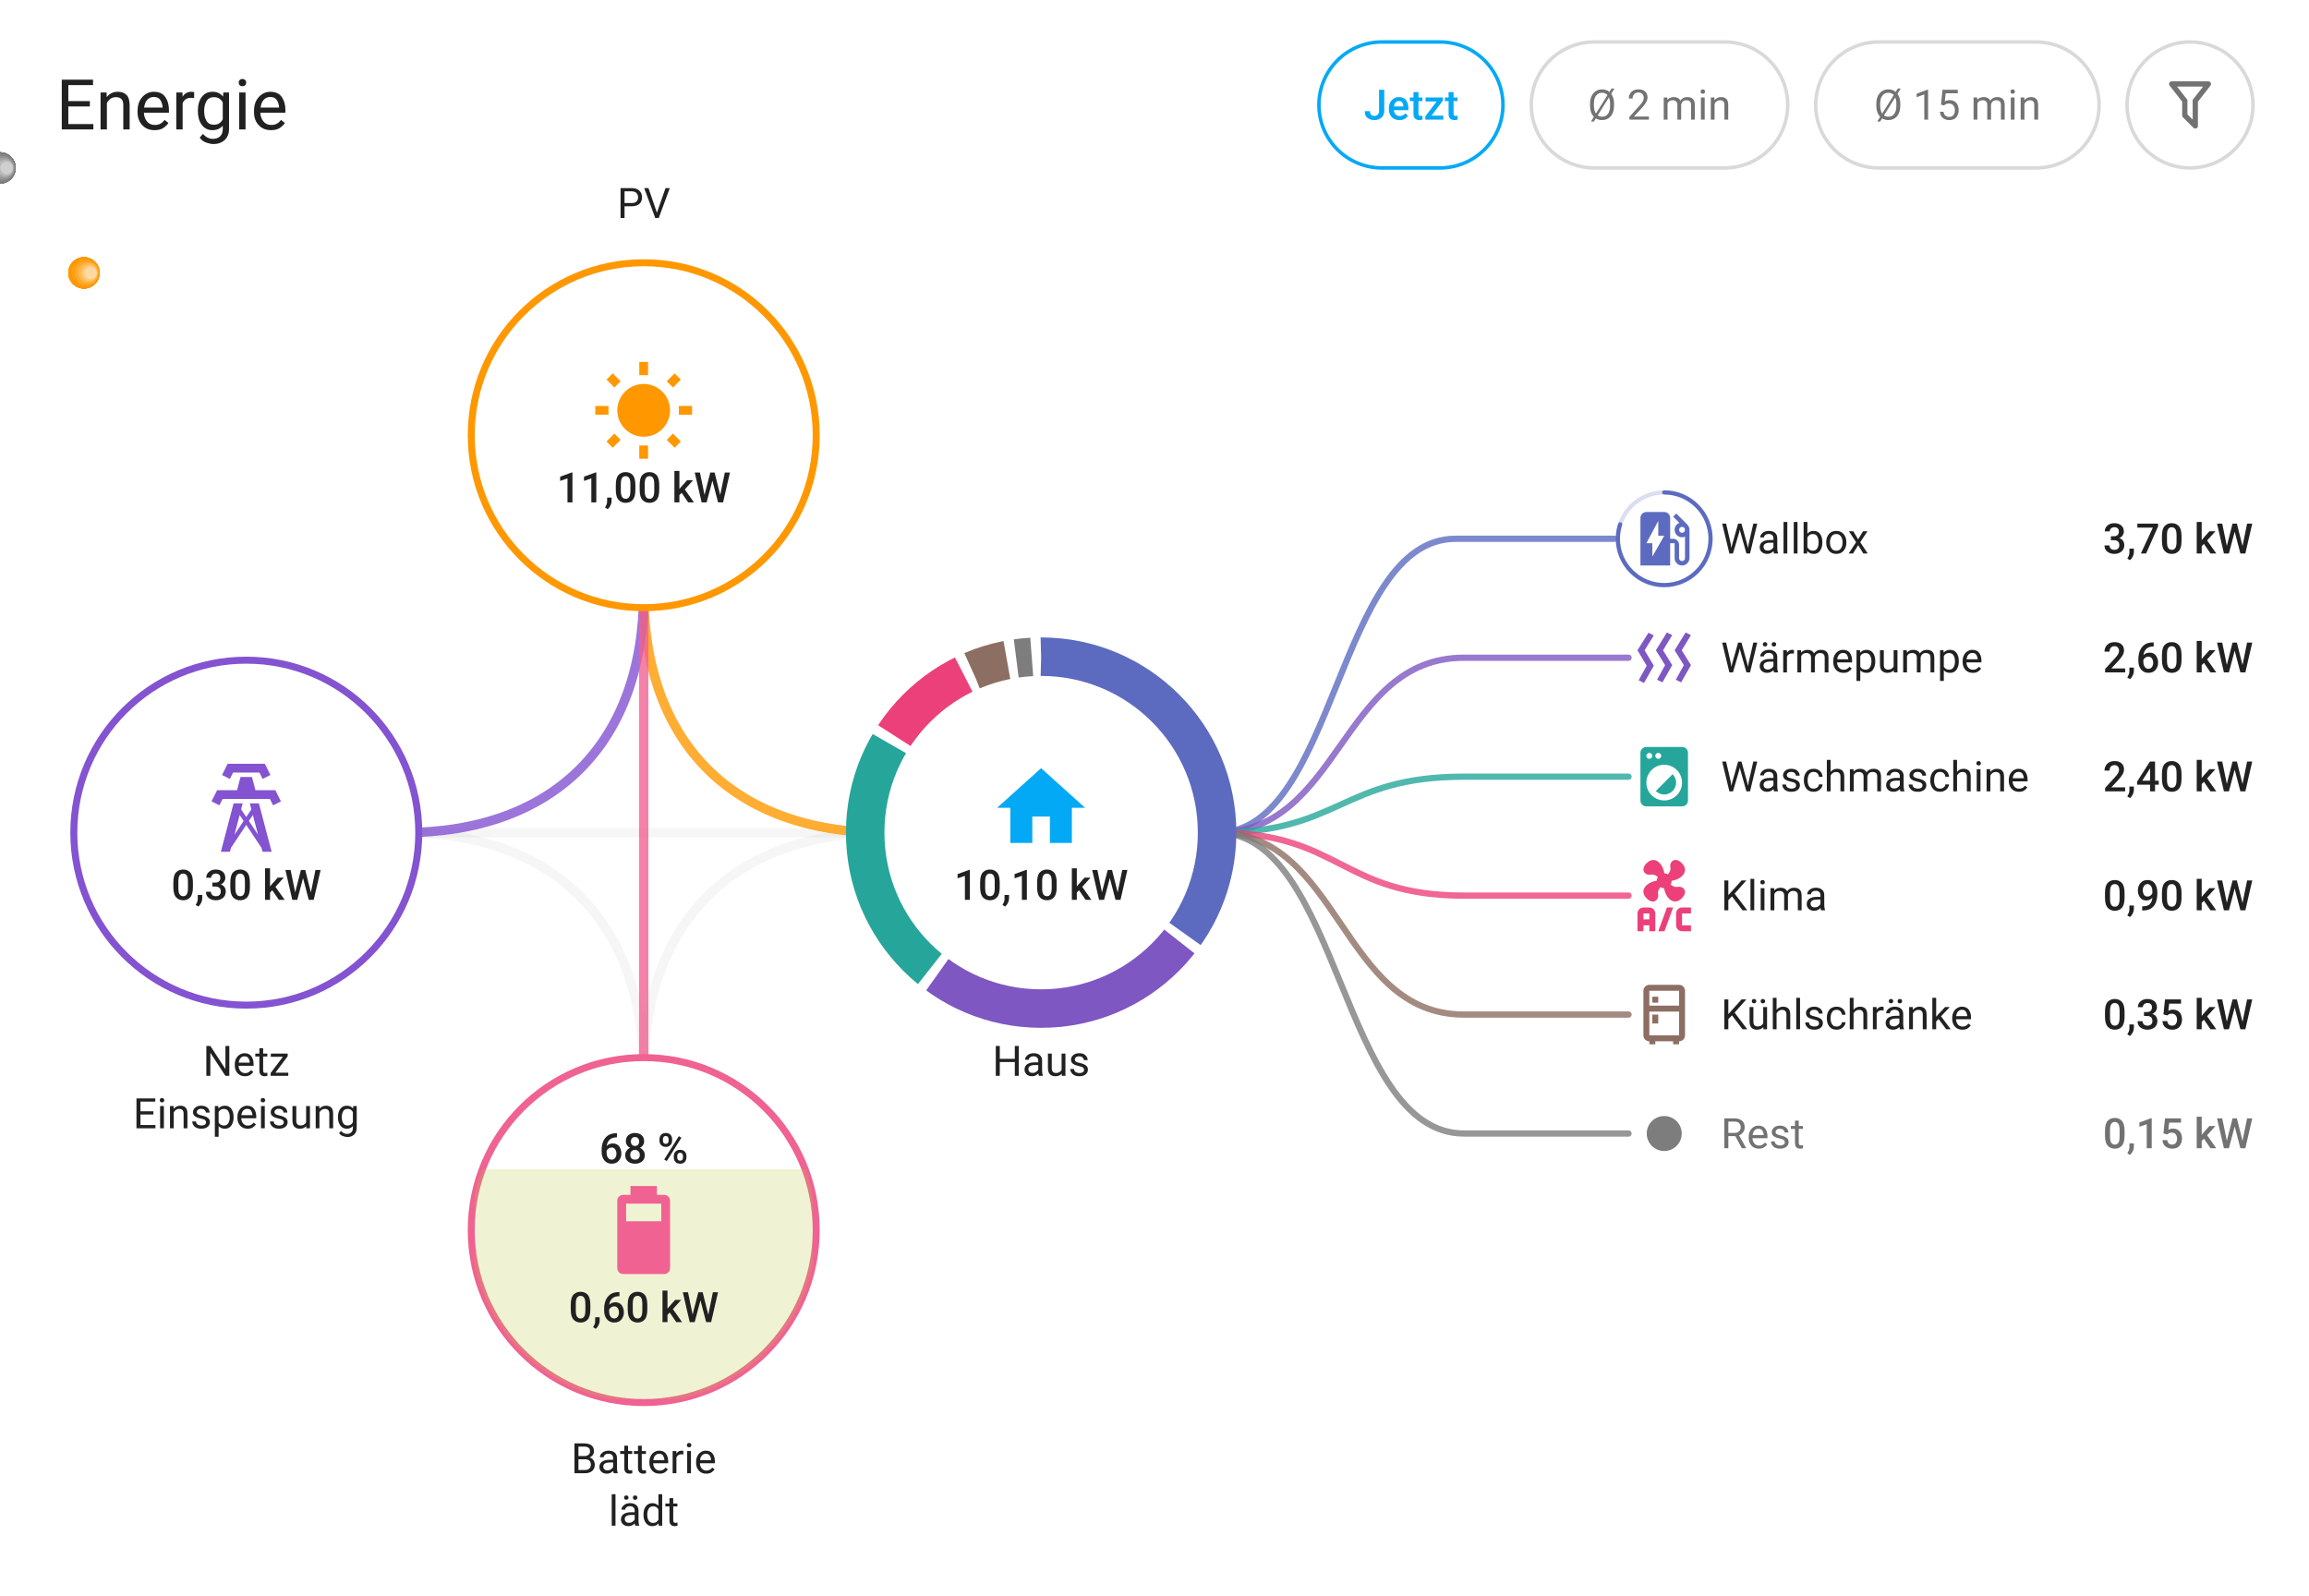
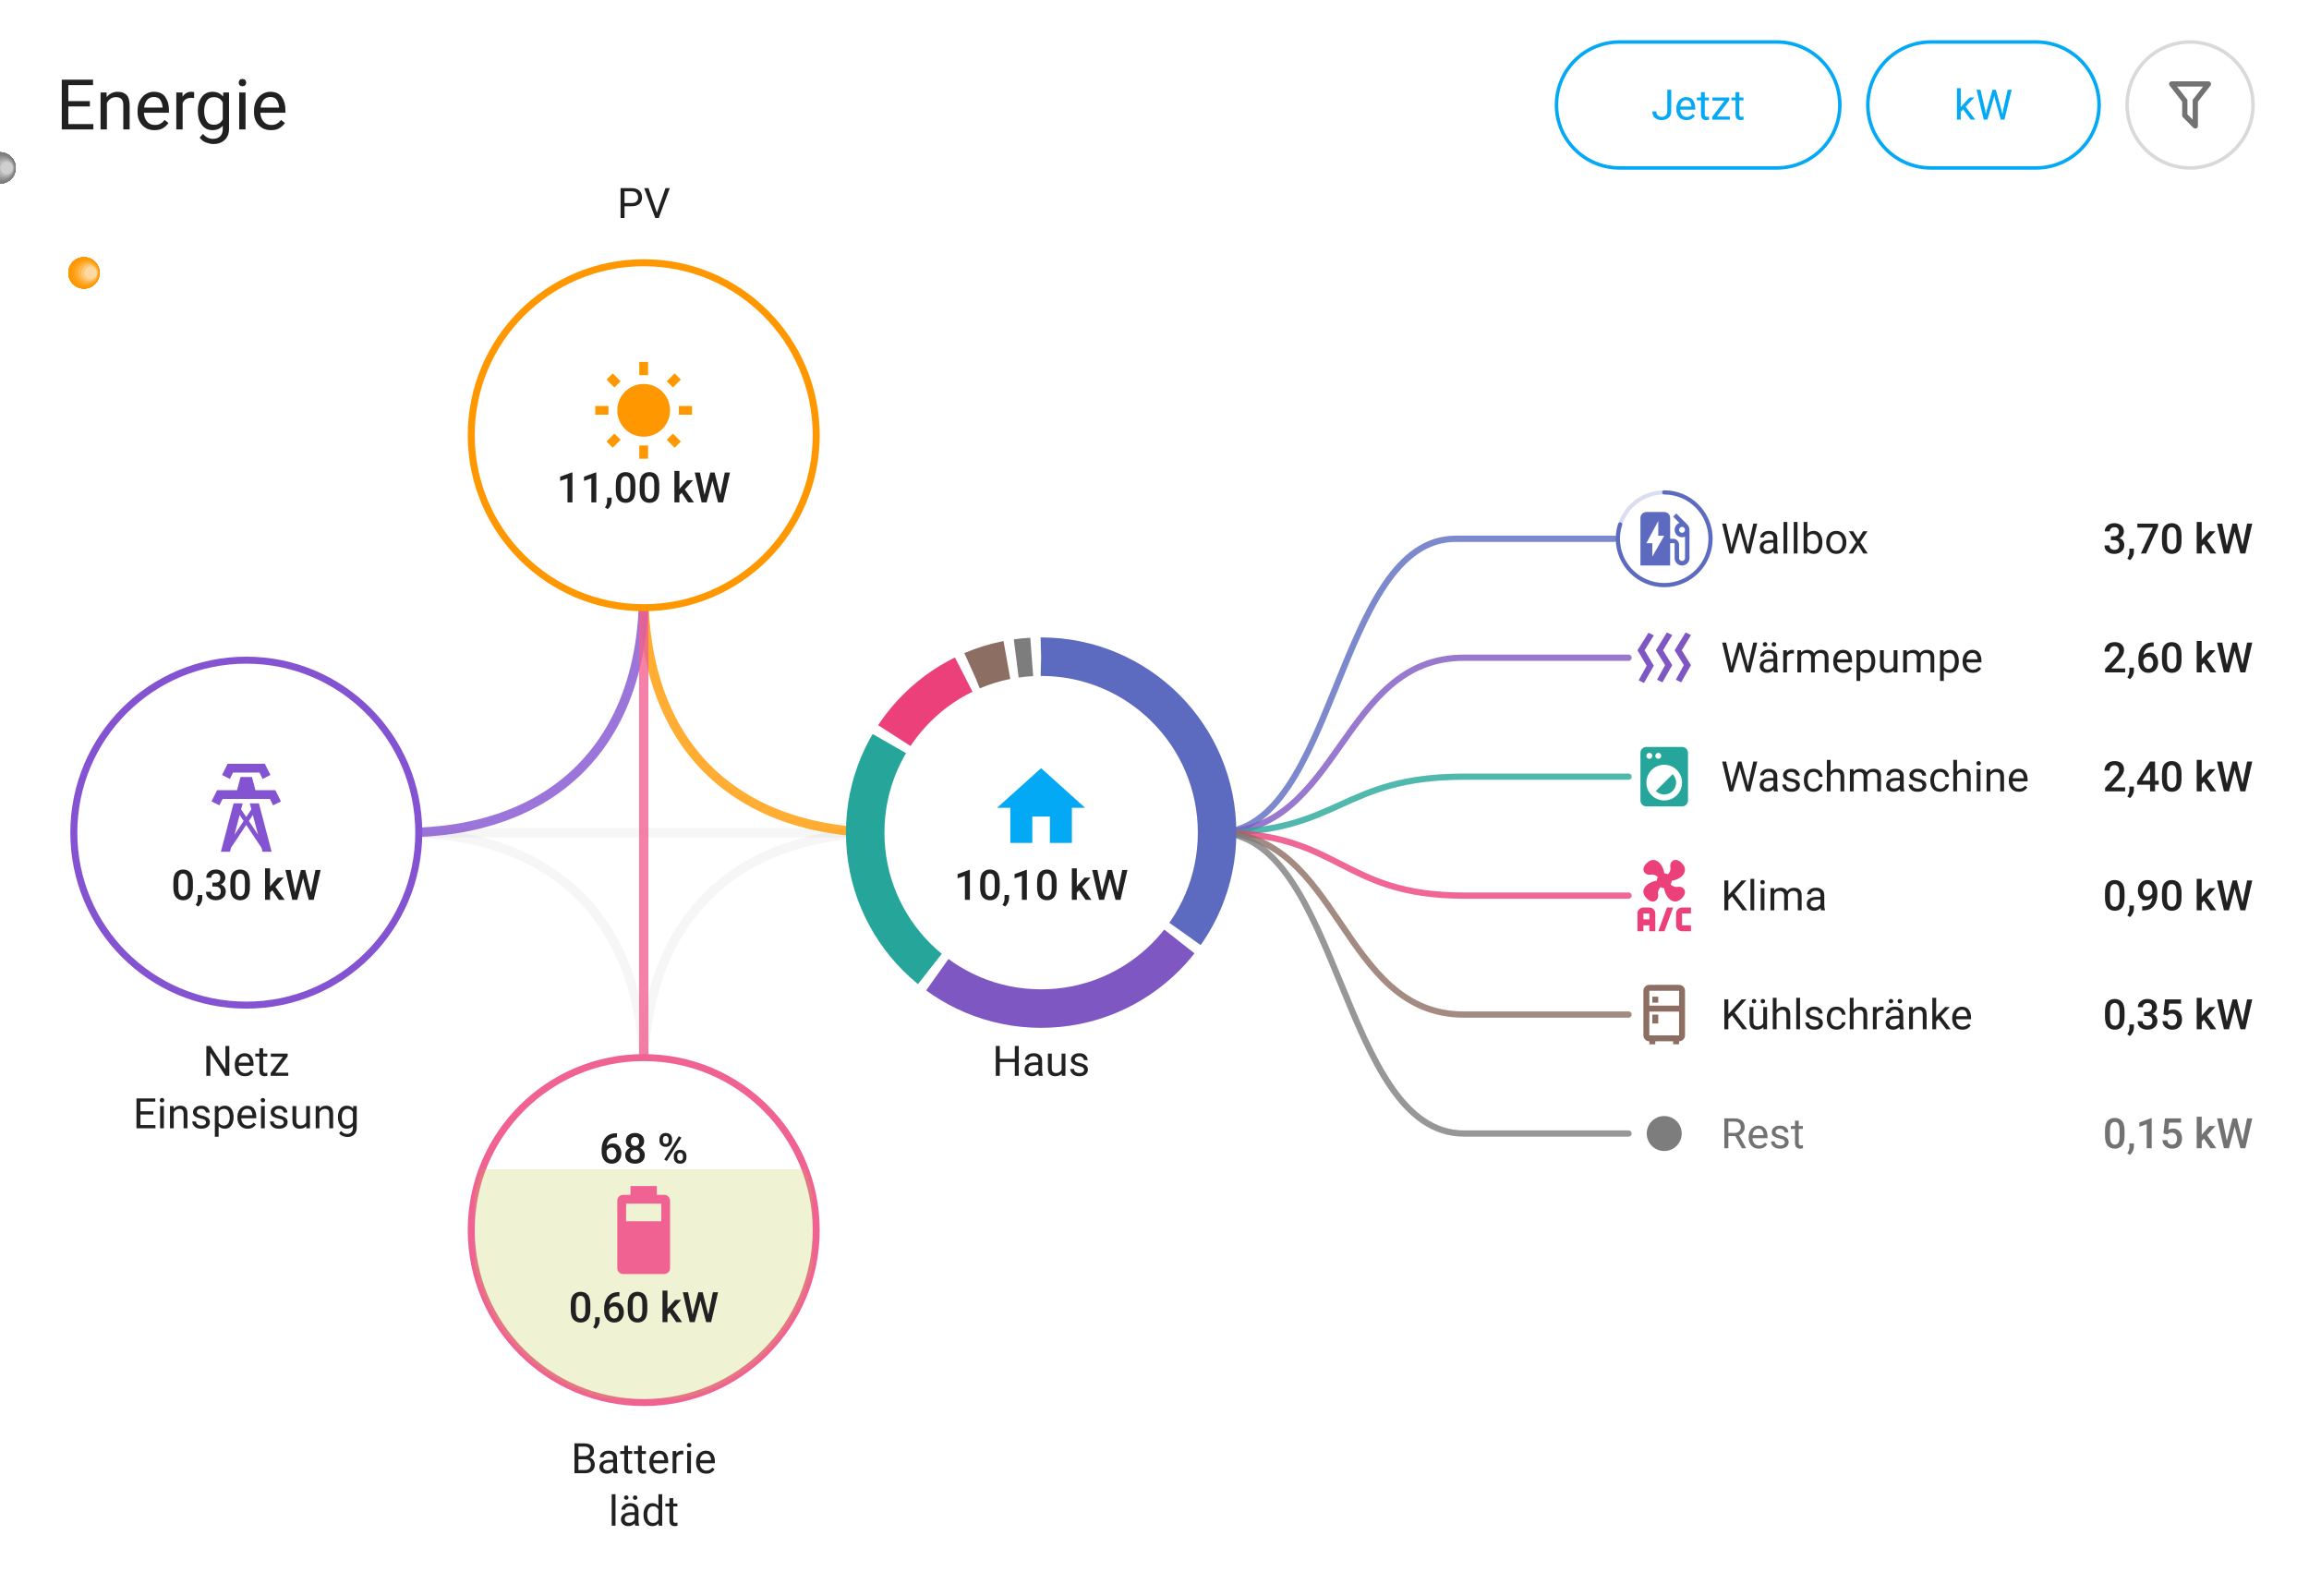
<svg xmlns="http://www.w3.org/2000/svg" xmlns:xlink="http://www.w3.org/1999/xlink" width="660" height="456" viewBox="0 0 660 456" role="img" aria-label="EnerLens Card">
  <rect x="0" y="0" width="660.0" height="456.0" rx="12" fill="rgb(255, 255, 255)" />
  <g transform="translate(24,78) scale(0.8)">
    <path d="M114,200 L286,200" fill="none" stroke="rgba(127, 127, 127, 0.3)" stroke-width="3.353px" stroke-linecap="round" opacity="0.25" />
    <path d="M114,200 C168,200 200,232 200,286" fill="none" stroke="rgba(127, 127, 127, 0.3)" stroke-width="3.353px" stroke-linecap="round" opacity="0.25" />
    <path d="M200,286 C200,232 232,200 286,200" fill="none" stroke="rgba(127, 127, 127, 0.3)" stroke-width="3.353px" stroke-linecap="round" opacity="0.25" />
    <path d="M200,114 C200,168 232,200 286,200" fill="none" stroke="rgb(255, 152, 0)" stroke-width="3.353px" stroke-linecap="round" opacity="0.8" />
    <path d="M200,114 C200,168 168,200 114,200" fill="none" stroke="rgb(131, 83, 209)" stroke-width="3.353px" stroke-linecap="round" opacity="0.8" />
    <path d="M200,114 L200,286" fill="none" stroke="rgb(240, 98, 146)" stroke-width="3.353px" stroke-linecap="round" opacity="0.8" />
    <g>
      <circle cx="0.00" r="5.59" fill="rgb(240, 98, 146)" />
      <circle cx="0.47" r="4.92" fill="rgb(243, 129, 168)" fill-opacity="0.316" />
      <circle cx="0.94" r="4.25" fill="rgb(246, 161, 190)" fill-opacity="0.316" />
      <circle cx="1.41" r="3.58" fill="rgb(249, 192, 211)" fill-opacity="0.316" />
      <circle cx="1.88" r="2.91" fill="rgb(252, 224, 233)" fill-opacity="0.316" />
      <circle cx="2.35" r="2.24" fill="rgb(255, 255, 255)" fill-opacity="0.316" />
-       <animateMotion dur="3.59s" repeatCount="indefinite" begin="-0.43s" path="M 200 114 L 200 286" rotate="auto" />
+       <animateMotion dur="3.59s" repeatCount="indefinite" begin="-0.40s" path="M 200 114 L 200 286" rotate="auto" />
    </g>
    <g>
      <circle cx="0.00" r="5.59" fill="rgb(131, 83, 209)" />
      <circle cx="0.47" r="4.92" fill="rgb(156, 117, 218)" fill-opacity="0.316" />
      <circle cx="0.94" r="4.25" fill="rgb(181, 152, 227)" fill-opacity="0.316" />
      <circle cx="1.41" r="3.58" fill="rgb(205, 186, 237)" fill-opacity="0.316" />
      <circle cx="1.88" r="2.91" fill="rgb(230, 221, 246)" fill-opacity="0.316" />
      <circle cx="2.35" r="2.24" fill="rgb(255, 255, 255)" fill-opacity="0.316" />
-       <animateMotion dur="4.50s" repeatCount="indefinite" begin="-0.43s" path="M 200 114 C 200 168 168 200 114 200" rotate="auto" />
-     </g>
-     <g>
-       <circle cx="0.00" r="5.59" fill="rgb(255, 152, 0)" />
-       <circle cx="0.47" r="4.92" fill="rgb(255, 173, 51)" fill-opacity="0.316" />
-       <circle cx="0.94" r="4.25" fill="rgb(255, 193, 102)" fill-opacity="0.316" />
-       <circle cx="1.41" r="3.58" fill="rgb(255, 214, 153)" fill-opacity="0.316" />
-       <circle cx="1.88" r="2.91" fill="rgb(255, 234, 204)" fill-opacity="0.316" />
-       <circle cx="2.35" r="2.24" fill="rgb(255, 255, 255)" fill-opacity="0.316" />
-       <animateMotion dur="1.10s" repeatCount="indefinite" begin="-0.43s" path="M 200 114 C 200 168 232 200 286 200" rotate="auto" />
-     </g>
-     <g>
-       <circle cx="0.00" r="5.59" fill="rgb(255, 152, 0)" />
-       <circle cx="0.47" r="4.92" fill="rgb(255, 173, 51)" fill-opacity="0.316" />
-       <circle cx="0.94" r="4.25" fill="rgb(255, 193, 102)" fill-opacity="0.316" />
-       <circle cx="1.41" r="3.58" fill="rgb(255, 214, 153)" fill-opacity="0.316" />
-       <circle cx="1.88" r="2.91" fill="rgb(255, 234, 204)" fill-opacity="0.316" />
-       <circle cx="2.35" r="2.24" fill="rgb(255, 255, 255)" fill-opacity="0.316" />
-       <animateMotion dur="1.10s" repeatCount="indefinite" begin="-0.65s" path="M 200 114 C 200 168 232 200 286 200" rotate="auto" />
-     </g>
-     <g>
-       <circle cx="0.00" r="5.59" fill="rgb(255, 152, 0)" />
-       <circle cx="0.47" r="4.92" fill="rgb(255, 173, 51)" fill-opacity="0.316" />
-       <circle cx="0.94" r="4.25" fill="rgb(255, 193, 102)" fill-opacity="0.316" />
-       <circle cx="1.41" r="3.58" fill="rgb(255, 214, 153)" fill-opacity="0.316" />
-       <circle cx="1.88" r="2.91" fill="rgb(255, 234, 204)" fill-opacity="0.316" />
-       <circle cx="2.35" r="2.24" fill="rgb(255, 255, 255)" fill-opacity="0.316" />
-       <animateMotion dur="1.10s" repeatCount="indefinite" begin="-0.87s" path="M 200 114 C 200 168 232 200 286 200" rotate="auto" />
-     </g>
-     <g>
-       <circle cx="0.00" r="5.59" fill="rgb(255, 152, 0)" />
-       <circle cx="0.47" r="4.92" fill="rgb(255, 173, 51)" fill-opacity="0.316" />
-       <circle cx="0.94" r="4.25" fill="rgb(255, 193, 102)" fill-opacity="0.316" />
-       <circle cx="1.41" r="3.58" fill="rgb(255, 214, 153)" fill-opacity="0.316" />
-       <circle cx="1.88" r="2.91" fill="rgb(255, 234, 204)" fill-opacity="0.316" />
-       <circle cx="2.35" r="2.24" fill="rgb(255, 255, 255)" fill-opacity="0.316" />
-       <animateMotion dur="1.10s" repeatCount="indefinite" begin="-1.09s" path="M 200 114 C 200 168 232 200 286 200" rotate="auto" />
-     </g>
-     <g>
-       <circle cx="0.00" r="5.59" fill="rgb(255, 152, 0)" />
-       <circle cx="0.47" r="4.92" fill="rgb(255, 173, 51)" fill-opacity="0.316" />
-       <circle cx="0.94" r="4.25" fill="rgb(255, 193, 102)" fill-opacity="0.316" />
-       <circle cx="1.41" r="3.58" fill="rgb(255, 214, 153)" fill-opacity="0.316" />
-       <circle cx="1.88" r="2.91" fill="rgb(255, 234, 204)" fill-opacity="0.316" />
-       <circle cx="2.35" r="2.24" fill="rgb(255, 255, 255)" fill-opacity="0.316" />
-       <animateMotion dur="1.10s" repeatCount="indefinite" begin="-0.21s" path="M 200 114 C 200 168 232 200 286 200" rotate="auto" />
+       <animateMotion dur="4.50s" repeatCount="indefinite" begin="-0.40s" path="M 200 114 C 200 168 168 200 114 200" rotate="auto" />
+     </g>
+     <g>
+       <circle cx="0.00" r="5.59" fill="rgb(255, 152, 0)" />
+       <circle cx="0.47" r="4.92" fill="rgb(255, 173, 51)" fill-opacity="0.316" />
+       <circle cx="0.94" r="4.25" fill="rgb(255, 193, 102)" fill-opacity="0.316" />
+       <circle cx="1.41" r="3.58" fill="rgb(255, 214, 153)" fill-opacity="0.316" />
+       <circle cx="1.88" r="2.91" fill="rgb(255, 234, 204)" fill-opacity="0.316" />
+       <circle cx="2.35" r="2.24" fill="rgb(255, 255, 255)" fill-opacity="0.316" />
+       <animateMotion dur="1.10s" repeatCount="indefinite" begin="-0.40s" path="M 200 114 C 200 168 232 200 286 200" rotate="auto" />
+     </g>
+     <g>
+       <circle cx="0.00" r="5.59" fill="rgb(255, 152, 0)" />
+       <circle cx="0.47" r="4.92" fill="rgb(255, 173, 51)" fill-opacity="0.316" />
+       <circle cx="0.94" r="4.25" fill="rgb(255, 193, 102)" fill-opacity="0.316" />
+       <circle cx="1.41" r="3.58" fill="rgb(255, 214, 153)" fill-opacity="0.316" />
+       <circle cx="1.88" r="2.91" fill="rgb(255, 234, 204)" fill-opacity="0.316" />
+       <circle cx="2.35" r="2.24" fill="rgb(255, 255, 255)" fill-opacity="0.316" />
+       <animateMotion dur="1.10s" repeatCount="indefinite" begin="-0.62s" path="M 200 114 C 200 168 232 200 286 200" rotate="auto" />
+     </g>
+     <g>
+       <circle cx="0.00" r="5.59" fill="rgb(255, 152, 0)" />
+       <circle cx="0.47" r="4.92" fill="rgb(255, 173, 51)" fill-opacity="0.316" />
+       <circle cx="0.94" r="4.25" fill="rgb(255, 193, 102)" fill-opacity="0.316" />
+       <circle cx="1.41" r="3.58" fill="rgb(255, 214, 153)" fill-opacity="0.316" />
+       <circle cx="1.88" r="2.91" fill="rgb(255, 234, 204)" fill-opacity="0.316" />
+       <circle cx="2.35" r="2.24" fill="rgb(255, 255, 255)" fill-opacity="0.316" />
+       <animateMotion dur="1.10s" repeatCount="indefinite" begin="-0.84s" path="M 200 114 C 200 168 232 200 286 200" rotate="auto" />
+     </g>
+     <g>
+       <circle cx="0.00" r="5.59" fill="rgb(255, 152, 0)" />
+       <circle cx="0.47" r="4.92" fill="rgb(255, 173, 51)" fill-opacity="0.316" />
+       <circle cx="0.94" r="4.25" fill="rgb(255, 193, 102)" fill-opacity="0.316" />
+       <circle cx="1.41" r="3.58" fill="rgb(255, 214, 153)" fill-opacity="0.316" />
+       <circle cx="1.88" r="2.91" fill="rgb(255, 234, 204)" fill-opacity="0.316" />
+       <circle cx="2.35" r="2.24" fill="rgb(255, 255, 255)" fill-opacity="0.316" />
+       <animateMotion dur="1.10s" repeatCount="indefinite" begin="-1.06s" path="M 200 114 C 200 168 232 200 286 200" rotate="auto" />
+     </g>
+     <g>
+       <circle cx="0.00" r="5.59" fill="rgb(255, 152, 0)" />
+       <circle cx="0.47" r="4.92" fill="rgb(255, 173, 51)" fill-opacity="0.316" />
+       <circle cx="0.94" r="4.25" fill="rgb(255, 193, 102)" fill-opacity="0.316" />
+       <circle cx="1.41" r="3.58" fill="rgb(255, 214, 153)" fill-opacity="0.316" />
+       <circle cx="1.88" r="2.91" fill="rgb(255, 234, 204)" fill-opacity="0.316" />
+       <circle cx="2.35" r="2.24" fill="rgb(255, 255, 255)" fill-opacity="0.316" />
+       <animateMotion dur="1.10s" repeatCount="indefinite" begin="-0.18s" path="M 200 114 C 200 168 232 200 286 200" rotate="auto" />
    </g>
  </g>
  <g transform="translate(0,48)">
    <path id="line-sensor-wb" d="M347.9,190.0 C382.0,190.0 382.0,106.0 416.1,106.0 L461.5,106.0" fill="none" stroke="rgb(92, 107, 192)" stroke-width="1.788px" stroke-linecap="round" opacity="0.8" />
    <g>
      <circle cx="0.00" r="4.47" fill="rgb(92, 107, 192)" />
      <circle cx="0.38" r="3.93" fill="rgb(125, 137, 205)" fill-opacity="0.316" />
      <circle cx="0.75" r="3.40" fill="rgb(157, 166, 217)" fill-opacity="0.316" />
      <circle cx="1.13" r="2.86" fill="rgb(190, 196, 230)" fill-opacity="0.316" />
      <circle cx="1.50" r="2.32" fill="rgb(222, 225, 242)" fill-opacity="0.316" />
      <circle cx="1.88" r="1.79" fill="rgb(255, 255, 255)" fill-opacity="0.316" />
      <animateMotion dur="1.10s" repeatCount="indefinite" begin="-0.27s" rotate="auto">
        <mpath href="#line-sensor-wb" xlink:href="#line-sensor-wb" />
      </animateMotion>
    </g>
    <g>
      <circle cx="0.00" r="4.47" fill="rgb(92, 107, 192)" />
      <circle cx="0.38" r="3.93" fill="rgb(125, 137, 205)" fill-opacity="0.316" />
      <circle cx="0.75" r="3.40" fill="rgb(157, 166, 217)" fill-opacity="0.316" />
      <circle cx="1.13" r="2.86" fill="rgb(190, 196, 230)" fill-opacity="0.316" />
      <circle cx="1.50" r="2.32" fill="rgb(222, 225, 242)" fill-opacity="0.316" />
      <circle cx="1.88" r="1.79" fill="rgb(255, 255, 255)" fill-opacity="0.316" />
      <animateMotion dur="1.10s" repeatCount="indefinite" begin="-0.54s" rotate="auto">
        <mpath href="#line-sensor-wb" xlink:href="#line-sensor-wb" />
      </animateMotion>
    </g>
    <g>
      <circle cx="0.00" r="4.47" fill="rgb(92, 107, 192)" />
      <circle cx="0.38" r="3.93" fill="rgb(125, 137, 205)" fill-opacity="0.316" />
      <circle cx="0.75" r="3.40" fill="rgb(157, 166, 217)" fill-opacity="0.316" />
      <circle cx="1.13" r="2.86" fill="rgb(190, 196, 230)" fill-opacity="0.316" />
      <circle cx="1.50" r="2.32" fill="rgb(222, 225, 242)" fill-opacity="0.316" />
      <circle cx="1.88" r="1.79" fill="rgb(255, 255, 255)" fill-opacity="0.316" />
      <animateMotion dur="1.10s" repeatCount="indefinite" begin="-0.82s" rotate="auto">
        <mpath href="#line-sensor-wb" xlink:href="#line-sensor-wb" />
      </animateMotion>
    </g>
    <g>
      <circle cx="0.00" r="4.47" fill="rgb(92, 107, 192)" />
      <circle cx="0.38" r="3.93" fill="rgb(125, 137, 205)" fill-opacity="0.316" />
      <circle cx="0.75" r="3.40" fill="rgb(157, 166, 217)" fill-opacity="0.316" />
      <circle cx="1.13" r="2.86" fill="rgb(190, 196, 230)" fill-opacity="0.316" />
      <circle cx="1.50" r="2.32" fill="rgb(222, 225, 242)" fill-opacity="0.316" />
      <circle cx="1.88" r="1.79" fill="rgb(255, 255, 255)" fill-opacity="0.316" />
      <animateMotion dur="1.10s" repeatCount="indefinite" begin="-1.09s" rotate="auto">
        <mpath href="#line-sensor-wb" xlink:href="#line-sensor-wb" />
      </animateMotion>
    </g>
    <path id="line-sensor-c1" d="M347.9,190.0 C383.2,190.0 383.2,140.0 418.5,140.0 L465.5,140.0" fill="none" stroke="rgb(126, 87, 194)" stroke-width="1.788px" stroke-linecap="round" opacity="0.8">
      <animate attributeName="d" values="M347.9,190.0 C383.2,190.0 383.2,140.0 418.5,140.0 L465.5,140.0;M347.9,190.0 C383.2,190.0 383.2,140.0 418.5,140.0 L465.5,140.0;M347.9,190.0 C383.2,190.0 383.2,140.0 418.5,140.0 L465.5,140.0;M347.9,190.0 C383.2,190.0 383.2,140.0 418.5,140.0 L465.5,140.0;M347.9,190.0 C383.2,190.0 383.2,174.0 418.5,174.0 L465.5,174.0;M347.9,190.0 C383.2,190.0 383.2,174.0 418.5,174.0 L465.5,174.0;M347.9,190.0 C383.2,190.0 383.2,140.0 418.5,140.0 L465.5,140.0;M347.9,190.0 C383.2,190.0 383.2,140.0 418.5,140.0 L465.5,140.0" keyTimes="0;0.208;0.258;0.542;0.592;0.875;0.925;1" calcMode="spline" keySplines="0 0 1 1;.4 0 .2 1;0 0 1 1;.4 0 .2 1;0 0 1 1;.4 0 .2 1;0 0 1 1" dur="12s" repeatCount="indefinite" />
    </path>
    <g>
      <circle cx="0.00" r="4.47" fill="rgb(126, 87, 194)" />
      <circle cx="0.38" r="3.93" fill="rgb(152, 121, 206)" fill-opacity="0.316" />
      <circle cx="0.75" r="3.40" fill="rgb(178, 154, 218)" fill-opacity="0.316" />
      <circle cx="1.13" r="2.86" fill="rgb(203, 188, 231)" fill-opacity="0.316" />
      <circle cx="1.50" r="2.32" fill="rgb(229, 221, 243)" fill-opacity="0.316" />
      <circle cx="1.88" r="1.79" fill="rgb(255, 255, 255)" fill-opacity="0.316" />
      <animateMotion dur="1.10s" repeatCount="indefinite" begin="-0.27s" rotate="auto">
        <mpath href="#line-sensor-c1" xlink:href="#line-sensor-c1" />
      </animateMotion>
    </g>
    <g>
      <circle cx="0.00" r="4.47" fill="rgb(126, 87, 194)" />
      <circle cx="0.38" r="3.93" fill="rgb(152, 121, 206)" fill-opacity="0.316" />
      <circle cx="0.75" r="3.40" fill="rgb(178, 154, 218)" fill-opacity="0.316" />
      <circle cx="1.13" r="2.86" fill="rgb(203, 188, 231)" fill-opacity="0.316" />
      <circle cx="1.50" r="2.32" fill="rgb(229, 221, 243)" fill-opacity="0.316" />
      <circle cx="1.88" r="1.79" fill="rgb(255, 255, 255)" fill-opacity="0.316" />
      <animateMotion dur="1.10s" repeatCount="indefinite" begin="-0.63s" rotate="auto">
        <mpath href="#line-sensor-c1" xlink:href="#line-sensor-c1" />
      </animateMotion>
    </g>
    <g>
      <circle cx="0.00" r="4.47" fill="rgb(126, 87, 194)" />
      <circle cx="0.38" r="3.93" fill="rgb(152, 121, 206)" fill-opacity="0.316" />
      <circle cx="0.75" r="3.40" fill="rgb(178, 154, 218)" fill-opacity="0.316" />
      <circle cx="1.13" r="2.86" fill="rgb(203, 188, 231)" fill-opacity="0.316" />
      <circle cx="1.50" r="2.32" fill="rgb(229, 221, 243)" fill-opacity="0.316" />
      <circle cx="1.88" r="1.79" fill="rgb(255, 255, 255)" fill-opacity="0.316" />
      <animateMotion dur="1.10s" repeatCount="indefinite" begin="-1.00s" rotate="auto">
        <mpath href="#line-sensor-c1" xlink:href="#line-sensor-c1" />
      </animateMotion>
    </g>
    <path id="line-sensor-c2" d="M347.9,190.0 C383.2,190.0 383.2,174.0 418.5,174.0 L465.5,174.0" fill="none" stroke="rgb(38, 166, 154)" stroke-width="1.788px" stroke-linecap="round" opacity="0.8">
      <animate attributeName="d" values="M347.9,190.0 C383.2,190.0 383.2,174.0 418.5,174.0 L465.5,174.0;M347.9,190.0 C383.2,190.0 383.2,174.0 418.5,174.0 L465.5,174.0;M347.9,190.0 C383.2,190.0 383.2,174.0 418.5,174.0 L465.5,174.0;M347.9,190.0 C383.2,190.0 383.2,174.0 418.5,174.0 L465.5,174.0;M347.9,190.0 C383.2,190.0 383.2,140.0 418.5,140.0 L465.5,140.0;M347.9,190.0 C383.2,190.0 383.2,140.0 418.5,140.0 L465.5,140.0;M347.9,190.0 C383.2,190.0 383.2,174.0 418.5,174.0 L465.5,174.0;M347.9,190.0 C383.2,190.0 383.2,174.0 418.5,174.0 L465.5,174.0" keyTimes="0;0.208;0.258;0.542;0.592;0.875;0.925;1" calcMode="spline" keySplines="0 0 1 1;.4 0 .2 1;0 0 1 1;.4 0 .2 1;0 0 1 1;.4 0 .2 1;0 0 1 1" dur="12s" repeatCount="indefinite" />
    </path>
    <g>
      <circle cx="0.00" r="4.47" fill="rgb(38, 166, 154)" />
      <circle cx="0.38" r="3.93" fill="rgb(81, 184, 174)" fill-opacity="0.316" />
      <circle cx="0.75" r="3.40" fill="rgb(125, 202, 194)" fill-opacity="0.316" />
      <circle cx="1.13" r="2.86" fill="rgb(168, 219, 215)" fill-opacity="0.316" />
      <circle cx="1.50" r="2.32" fill="rgb(212, 237, 235)" fill-opacity="0.316" />
      <circle cx="1.88" r="1.79" fill="rgb(255, 255, 255)" fill-opacity="0.316" />
      <animateMotion dur="1.10s" repeatCount="indefinite" begin="-0.27s" rotate="auto">
        <mpath href="#line-sensor-c2" xlink:href="#line-sensor-c2" />
      </animateMotion>
    </g>
    <g>
      <circle cx="0.00" r="4.47" fill="rgb(38, 166, 154)" />
      <circle cx="0.38" r="3.93" fill="rgb(81, 184, 174)" fill-opacity="0.316" />
      <circle cx="0.75" r="3.40" fill="rgb(125, 202, 194)" fill-opacity="0.316" />
      <circle cx="1.13" r="2.86" fill="rgb(168, 219, 215)" fill-opacity="0.316" />
      <circle cx="1.50" r="2.32" fill="rgb(212, 237, 235)" fill-opacity="0.316" />
      <circle cx="1.88" r="1.79" fill="rgb(255, 255, 255)" fill-opacity="0.316" />
      <animateMotion dur="1.10s" repeatCount="indefinite" begin="-0.63s" rotate="auto">
        <mpath href="#line-sensor-c2" xlink:href="#line-sensor-c2" />
      </animateMotion>
    </g>
    <g>
      <circle cx="0.00" r="4.47" fill="rgb(38, 166, 154)" />
      <circle cx="0.38" r="3.93" fill="rgb(81, 184, 174)" fill-opacity="0.316" />
      <circle cx="0.75" r="3.40" fill="rgb(125, 202, 194)" fill-opacity="0.316" />
      <circle cx="1.13" r="2.86" fill="rgb(168, 219, 215)" fill-opacity="0.316" />
      <circle cx="1.50" r="2.32" fill="rgb(212, 237, 235)" fill-opacity="0.316" />
      <circle cx="1.88" r="1.79" fill="rgb(255, 255, 255)" fill-opacity="0.316" />
      <animateMotion dur="1.10s" repeatCount="indefinite" begin="-1.00s" rotate="auto">
        <mpath href="#line-sensor-c2" xlink:href="#line-sensor-c2" />
      </animateMotion>
    </g>
    <path id="line-sensor-c3" d="M347.9,190.0 C383.2,190.0 383.2,208.0 418.5,208.0 L465.5,208.0" fill="none" stroke="rgb(236, 64, 122)" stroke-width="1.788px" stroke-linecap="round" opacity="0.8" />
    <g>
      <circle cx="0.00" r="4.47" fill="rgb(236, 64, 122)" />
      <circle cx="0.38" r="3.93" fill="rgb(240, 102, 149)" fill-opacity="0.316" />
      <circle cx="0.75" r="3.40" fill="rgb(244, 140, 175)" fill-opacity="0.316" />
      <circle cx="1.13" r="2.86" fill="rgb(247, 179, 202)" fill-opacity="0.316" />
      <circle cx="1.50" r="2.32" fill="rgb(251, 217, 228)" fill-opacity="0.316" />
      <circle cx="1.88" r="1.79" fill="rgb(255, 255, 255)" fill-opacity="0.316" />
      <animateMotion dur="2.57s" repeatCount="indefinite" begin="-0.27s" rotate="auto">
        <mpath href="#line-sensor-c3" xlink:href="#line-sensor-c3" />
      </animateMotion>
    </g>
    <path id="line-sensor-c4" d="M347.9,190.0 C383.2,190.0 383.2,242.0 418.5,242.0 L465.5,242.0" fill="none" stroke="rgb(141, 110, 99)" stroke-width="1.788px" stroke-linecap="round" opacity="0.8" />
    <g>
      <circle cx="0.00" r="4.47" fill="rgb(141, 110, 99)" />
      <circle cx="0.38" r="3.93" fill="rgb(164, 139, 130)" fill-opacity="0.316" />
      <circle cx="0.75" r="3.40" fill="rgb(187, 168, 161)" fill-opacity="0.316" />
      <circle cx="1.13" r="2.86" fill="rgb(209, 197, 193)" fill-opacity="0.316" />
      <circle cx="1.50" r="2.32" fill="rgb(232, 226, 224)" fill-opacity="0.316" />
      <circle cx="1.88" r="1.79" fill="rgb(255, 255, 255)" fill-opacity="0.316" />
      <animateMotion dur="4.44s" repeatCount="indefinite" begin="-0.27s" rotate="auto">
        <mpath href="#line-sensor-c4" xlink:href="#line-sensor-c4" />
      </animateMotion>
    </g>
    <path id="line--rest-" d="M347.9,190.0 C383.2,190.0 383.2,276.0 418.5,276.0 L465.5,276.0" fill="none" stroke="rgb(125, 125, 125)" stroke-width="1.788px" stroke-linecap="round" opacity="0.8" />
    <g>
      <circle cx="0.00" r="4.47" fill="rgb(125, 125, 125)" />
      <circle cx="0.38" r="3.93" fill="rgb(151, 151, 151)" fill-opacity="0.316" />
      <circle cx="0.75" r="3.40" fill="rgb(177, 177, 177)" fill-opacity="0.316" />
      <circle cx="1.13" r="2.86" fill="rgb(203, 203, 203)" fill-opacity="0.316" />
      <circle cx="1.50" r="2.32" fill="rgb(229, 229, 229)" fill-opacity="0.316" />
      <circle cx="1.88" r="1.79" fill="rgb(255, 255, 255)" fill-opacity="0.316" />
      <animateMotion dur="4.50s" repeatCount="indefinite" begin="-0.27s" rotate="auto">
        <mpath href="#line--rest-" xlink:href="#line--rest-" />
      </animateMotion>
    </g>
  </g>
  <circle cx="184" cy="124.4" r="49.3" fill="rgb(255, 255, 255)" stroke="rgb(255, 152, 0)" stroke-width="2" />
  <g transform="translate(168.9,102.2) scale(1.2572)">
    <path d="M3.55 19.09L4.96 20.5L6.76 18.71L5.34 17.29M12 6C8.69 6 6 8.69 6 12S8.69 18 12 18 18 15.31 18 12C18 8.68 15.31 6 12 6M20 13H23V11H20M17.24 18.71L19.04 20.5L20.45 19.09L18.66 17.29M20.45 5L19.04 3.6L17.24 5.39L18.66 6.81M13 1H11V4H13M6.76 5.39L4.96 3.6L3.55 5L5.34 6.81L6.76 5.39M1 13H4V11H1M13 20H11V23H13" fill="rgb(255, 152, 0)" />
  </g>
  <text x="184" y="143.6" text-anchor="middle" font-size="12.0" font-weight="500" fill="rgb(33, 33, 33)" font-family="Roboto, system-ui, sans-serif" textLength="57.0" lengthAdjust="spacingAndGlyphs">11,00 kW</text>
  <text x="184" y="62.3" text-anchor="middle" font-size="12.0" font-weight="400" fill="rgb(33, 33, 33)" font-family="Roboto, system-ui, sans-serif" textLength="15.5" lengthAdjust="spacingAndGlyphs">PV</text>
  <circle cx="70.4" cy="238" r="49.3" fill="rgb(255, 255, 255)" stroke="rgb(131, 83, 209)" stroke-width="2" />
  <g transform="translate(55.3,215.8) scale(1.2572)">
    <path d="M8.28,5.45L6.5,4.55L7.76,2H16.23L17.5,4.55L15.72,5.44L15,4H9L8.28,5.45M18.62,8H14.09L13.3,5H10.7L9.91,8H5.38L4.1,10.55L5.89,11.44L6.62,10H17.38L18.1,11.45L19.89,10.56L18.62,8M17.77,22H15.7L15.46,21.1L12,15.9L8.53,21.1L8.3,22H6.23L9.12,11H11.19L10.83,12.35L12,14.1L13.16,12.35L12.81,11H14.88L17.77,22M11.4,15L10.5,13.65L9.32,18.13L11.4,15M14.68,18.12L13.5,13.64L12.6,15L14.68,18.12Z" fill="rgb(131, 83, 209)" />
  </g>
  <text x="70.4" y="257.2" text-anchor="middle" font-size="12.0" font-weight="500" fill="rgb(33, 33, 33)" font-family="Roboto, system-ui, sans-serif" textLength="49.4" lengthAdjust="spacingAndGlyphs">0,30 kW</text>
  <text x="70.4" y="307.5" text-anchor="middle" font-size="12.0" font-weight="400" fill="rgb(33, 33, 33)" font-family="Roboto, system-ui, sans-serif" textLength="27.4" lengthAdjust="spacingAndGlyphs">Netz</text>
  <text x="70.4" y="322.5" text-anchor="middle" font-size="12.0" font-weight="400" fill="rgb(33, 33, 33)" font-family="Roboto, system-ui, sans-serif" textLength="72.2" lengthAdjust="spacingAndGlyphs">Einspeisung</text>
  <circle cx="297.6" cy="238" r="49.3" fill="rgb(255, 255, 255)" stroke="rgba(0, 0, 0, 0)" stroke-width="2" />
  <g transform="translate(241.8,182.2) scale(1.1159)">
    <g transform="rotate(-90 50 50)">
      <circle cx="50" cy="50" r="45.07" fill="none" stroke="rgb(125, 125, 125)" stroke-width="9.86" stroke-dasharray="3.99 279.20" stroke-dashoffset="-276.80" stroke-linecap="butt" />
      <g transform="translate(50 50)">
        <g>
          <animateTransform attributeName="transform" type="scale" values="1.000 1.000;1.000 1.000;0.767 0.767;0.767 0.767;1.000 1.000" keyTimes="0;0.875;0.9;0.975;1" calcMode="spline" keySplines=".4 0 .2 1;.4 0 .2 1;.4 0 .2 1;.4 0 .2 1" dur="12s" repeatCount="indefinite" />
          <g transform="translate(-50 -50)">
            <circle cx="50" cy="50" r="45.07" fill="none" stroke="rgb(126, 87, 194)" stroke-width="9.86" stroke-dasharray="69.18 214.01" stroke-dashoffset="-100.86" stroke-linecap="butt">
              <animate attributeName="stroke-dasharray" values="69.18 214.01;69.18 214.01;95.79 187.40;95.79 187.40;55.88 227.31;55.88 227.31;69.18 214.01" keyTimes="0;0.208;0.333;0.542;0.667;0.875;1" calcMode="spline" keySplines="0 0 1 1;.4 0 .2 1;0 0 1 1;.4 0 .2 1;0 0 1 1;.4 0 .2 1" dur="12s" repeatCount="indefinite" />
              <animate attributeName="stroke-dashoffset" values="-100.86;-100.86;-100.86;-100.86;-180.43;-180.43;-100.86" keyTimes="0;0.208;0.333;0.542;0.667;0.875;1" calcMode="spline" keySplines="0 0 1 1;.4 0 .2 1;0 0 1 1;.4 0 .2 1;0 0 1 1;.4 0 .2 1" dur="12s" repeatCount="indefinite" />
            </circle>
          </g>
        </g>
      </g>
      <g transform="translate(50 50)">
        <g>
          <animateTransform attributeName="transform" type="scale" values="1.000 1.000;1.000 1.000;0.767 0.767;0.767 0.767;1.000 1.000;1.000 1.000" keyTimes="0;0.542;0.567;0.642;0.667;1" calcMode="spline" keySplines=".4 0 .2 1;.4 0 .2 1;.4 0 .2 1;.4 0 .2 1;.4 0 .2 1" dur="12s" repeatCount="indefinite" />
          <g transform="translate(-50 -50)">
            <circle cx="50" cy="50" r="45.07" fill="none" stroke="rgb(38, 166, 154)" stroke-width="9.86" stroke-dasharray="63.86 219.33" stroke-dashoffset="-172.45" stroke-linecap="butt">
              <animate attributeName="stroke-dasharray" values="63.86 219.33;63.86 219.33;37.25 245.94;37.25 245.94;77.17 206.02;77.17 206.02;63.86 219.33" keyTimes="0;0.208;0.333;0.542;0.667;0.875;1" calcMode="spline" keySplines="0 0 1 1;.4 0 .2 1;0 0 1 1;.4 0 .2 1;0 0 1 1;.4 0 .2 1" dur="12s" repeatCount="indefinite" />
              <animate attributeName="stroke-dashoffset" values="-172.45;-172.45;-199.06;-199.06;-100.86;-100.86;-172.45" keyTimes="0;0.208;0.333;0.542;0.667;0.875;1" calcMode="spline" keySplines="0 0 1 1;.4 0 .2 1;0 0 1 1;.4 0 .2 1;0 0 1 1;.4 0 .2 1" dur="12s" repeatCount="indefinite" />
            </circle>
          </g>
        </g>
      </g>
      <circle cx="50" cy="50" r="45.07" fill="none" stroke="rgb(236, 64, 122)" stroke-width="9.86" stroke-dasharray="23.95 259.24" stroke-dashoffset="-238.72" stroke-linecap="butt" />
      <circle cx="50" cy="50" r="45.07" fill="none" stroke="rgb(141, 110, 99)" stroke-width="9.86" stroke-dasharray="9.31 273.88" stroke-dashoffset="-265.07" stroke-linecap="butt" />
      <circle cx="50" cy="50" r="45.07" fill="none" stroke="rgb(92, 107, 192)" stroke-width="9.86" stroke-dasharray="98.45 184.74" stroke-dashoffset="0.00" stroke-linecap="butt" />
    </g>
  </g>
  <g transform="translate(282.5,215.8) scale(1.2572)">
    <path d="M10,20V14H14V20H19V12H22L12,3L2,12H5V20H10Z" fill="rgb(3, 169, 244)" />
  </g>
  <text x="297.6" y="257.2" text-anchor="middle" font-size="12.0" font-weight="500" fill="rgb(33, 33, 33)" font-family="Roboto, system-ui, sans-serif" textLength="57.0" lengthAdjust="spacingAndGlyphs">10,10 kW</text>
  <text x="297.6" y="307.5" text-anchor="middle" font-size="12.0" font-weight="400" fill="rgb(33, 33, 33)" font-family="Roboto, system-ui, sans-serif" textLength="30.2" lengthAdjust="spacingAndGlyphs">Haus</text>
  <circle cx="184" cy="351.6" r="49.3" fill="rgb(255, 255, 255)" stroke="rgb(240, 98, 146)" stroke-width="2" />
-   <clipPath id="soc5e76h">
+   <clipPath id="socp1av6">
    <circle cx="184" cy="351.6" r="49.3" />
  </clipPath>
-   <rect clip-path="url(#soc5e76h)" x="135.7" y="334.2" width="96.6" height="65.7" fill="rgb(186, 196, 59)" opacity="0.22" />
+   <rect clip-path="url(#socp1av6)" x="135.7" y="334.2" width="96.6" height="65.7" fill="rgb(186, 196, 59)" opacity="0.22" />
  <g transform="translate(168.9,336.5) scale(1.2572)">
    <path d="M16,10H8V6H16M16.67,4H15V2H9V4H7.33A1.33,1.33 0 0,0 6,5.33V20.67C6,21.4 6.6,22 7.33,22H16.67A1.33,1.33 0 0,0 18,20.67V5.33C18,4.6 17.4,4 16.67,4Z" fill="rgb(240, 98, 146)" />
  </g>
  <text x="184" y="332.5" text-anchor="middle" font-size="12.0" font-weight="500" fill="rgb(33, 33, 33)" font-family="Roboto, system-ui, sans-serif" textLength="30.5" lengthAdjust="spacingAndGlyphs">68 %</text>
  <text x="184" y="377.9" text-anchor="middle" font-size="12.0" font-weight="500" fill="rgb(33, 33, 33)" font-family="Roboto, system-ui, sans-serif" textLength="49.4" lengthAdjust="spacingAndGlyphs">0,60 kW</text>
  <text x="184" y="421.1" text-anchor="middle" font-size="12.0" font-weight="400" fill="rgb(33, 33, 33)" font-family="Roboto, system-ui, sans-serif" textLength="48.0" lengthAdjust="spacingAndGlyphs">Batterie</text>
  <text x="184" y="436.1" text-anchor="middle" font-size="12.0" font-weight="400" fill="rgb(33, 33, 33)" font-family="Roboto, system-ui, sans-serif" textLength="23.0" lengthAdjust="spacingAndGlyphs">lädt</text>
  <text x="16" y="37" text-anchor="start" font-size="20.0" font-weight="400" fill="rgb(33, 33, 33)" font-family="Roboto, system-ui, sans-serif" textLength="74.4" lengthAdjust="spacingAndGlyphs">Energie</text>
-   <rect x="377" y="12" width="52.6" height="36.0" rx="18.0" ry="18.0" fill="rgba(0, 0, 0, 0)" stroke="rgb(3, 169, 244)" stroke-width="1" />
-   <text x="403.4" y="34.2" text-anchor="middle" font-size="12.0" font-weight="500" fill="rgb(3, 169, 244)" font-family="Roboto, system-ui, sans-serif" textLength="26.6" lengthAdjust="spacingAndGlyphs">Jetzt</text>
-   <rect x="437.7" y="12" width="73.3" height="36.0" rx="18.0" ry="18.0" fill="rgba(0, 0, 0, 0)" stroke="rgba(127, 127, 127, 0.3)" stroke-width="1" />
-   <text x="474.3" y="34.2" text-anchor="middle" font-size="12.0" font-weight="400" fill="rgb(114, 114, 114)" font-family="Roboto, system-ui, sans-serif" textLength="47.3" lengthAdjust="spacingAndGlyphs">Ø 2 min</text>
-   <rect x="519" y="12" width="81.0" height="36.0" rx="18.0" ry="18.0" fill="rgba(0, 0, 0, 0)" stroke="rgba(127, 127, 127, 0.3)" stroke-width="1" />
-   <text x="559.5" y="34.2" text-anchor="middle" font-size="12.0" font-weight="400" fill="rgb(114, 114, 114)" font-family="Roboto, system-ui, sans-serif" textLength="55.0" lengthAdjust="spacingAndGlyphs">Ø 15 min</text>
+   <rect x="444.9" y="12" width="81.0" height="36.0" rx="18.0" ry="18.0" fill="rgba(0, 0, 0, 0)" stroke="rgb(3, 169, 244)" stroke-width="1" />
+   <text x="485.4" y="34.2" text-anchor="middle" font-size="12.0" font-weight="400" fill="rgb(3, 169, 244)" font-family="Roboto, system-ui, sans-serif" textLength="26.6" lengthAdjust="spacingAndGlyphs">Jetzt</text>
+   <rect x="533.9" y="12" width="66.1" height="36.0" rx="18.0" ry="18.0" fill="rgba(0, 0, 0, 0)" stroke="rgb(3, 169, 244)" stroke-width="1" />
+   <text x="566.9" y="34.2" text-anchor="middle" font-size="12.0" font-weight="400" fill="rgb(3, 169, 244)" font-family="Roboto, system-ui, sans-serif" textLength="18.8" lengthAdjust="spacingAndGlyphs">kW</text>
  <rect x="608" y="12" width="36.0" height="36.0" rx="18.0" ry="18.0" fill="rgba(0, 0, 0, 0)" stroke="rgba(127, 127, 127, 0.3)" stroke-width="1" />
  <g transform="translate(617,21) scale(0.75)">
    <path d="M15,19.88C15.04,20.18 14.94,20.5 14.71,20.71C14.32,21.1 13.69,21.1 13.3,20.71L9.29,16.7C9.06,16.47 8.96,16.16 9,15.87V10.75L4.21,4.62C3.87,4.19 3.95,3.56 4.38,3.22C4.57,3.08 4.78,3 5,3V3H19V3C19.22,3 19.43,3.08 19.62,3.22C20.05,3.56 20.13,4.19 19.79,4.62L15,10.75V19.88M7.04,5L11,10.06V15.58L13,17.58V10.05L16.96,5H7.04Z" fill="rgb(114, 114, 114)" />
  </g>
  <g>
    <g transform="translate(461.5,139.8) scale(1.1829)">
      <circle cx="12" cy="12" r="11.2" fill="none" stroke="rgb(92, 107, 192)" stroke-width="1" stroke-opacity="0.22" />
      <circle cx="12" cy="12" r="11.2" fill="none" stroke="rgb(92, 107, 192)" stroke-width="1" stroke-opacity="1" stroke-dasharray="56.30 70.37" stroke-linecap="round" transform="rotate(-90 12 12)" />
    </g>
    <g transform="translate(465.5,143.8) scale(0.8496)">
      <path d="M19.77,7.23L19.78,7.22L16.06,3.5L15,4.56L17.11,6.67C16.17,7.03 15.5,7.93 15.5,9A2.5,2.5 0 0,0 18,11.5C18.36,11.5 18.69,11.42 19,11.29V18.5A1,1 0 0,1 18,19.5A1,1 0 0,1 17,18.5V14A2,2 0 0,0 15,12H14V5A2,2 0 0,0 12,3H6A2,2 0 0,0 4,5V21H14V13.5H15.5V18.5A2.5,2.5 0 0,0 18,21A2.5,2.5 0 0,0 20.5,18.5V9C20.5,8.31 20.22,7.68 19.77,7.23M18,10A1,1 0 0,1 17,9A1,1 0 0,1 18,8A1,1 0 0,1 19,9A1,1 0 0,1 18,10M8,18V13.5H6L10,6V11H12L8,18Z" fill="rgb(92, 107, 192)" />
    </g>
    <text x="491.9" y="158.2" text-anchor="start" font-size="12.0" font-weight="400" fill="rgb(33, 33, 33)" font-family="Roboto, system-ui, sans-serif" textLength="46.8" lengthAdjust="spacingAndGlyphs">Wallbox</text>
    <text x="644" y="158.2" text-anchor="end" font-size="12.0" font-weight="500" fill="rgb(33, 33, 33)" font-family="Roboto, system-ui, sans-serif" textLength="49.4" lengthAdjust="spacingAndGlyphs">3,70 kW</text>
  </g>
  <g>
    <animateTransform attributeName="transform" type="translate" values="0 0.0;0 0.0;0 0.0;0 0.0;0 34.0;0 34.0;0 0.0;0 0.0" keyTimes="0;0.208;0.258;0.542;0.592;0.875;0.925;1" calcMode="spline" keySplines="0 0 1 1;.4 0 .2 1;0 0 1 1;.4 0 .2 1;0 0 1 1;.4 0 .2 1;0 0 1 1" dur="12s" repeatCount="indefinite" />
    <g transform="translate(465.5,177.8) scale(0.8496)">
      <path d="M8.5 4.5L5.4 9.5L8.5 14.7L5.2 20.5L3.4 19.6L6.1 14.7L3 9.5L6.7 3.6L8.5 4.5M14.7 4.4L11.6 9.5L14.7 14.5L11.4 20.3L9.6 19.4L12.3 14.5L9.2 9.5L12.9 3.5L14.7 4.4M21 4.4L17.9 9.5L21 14.5L17.7 20.3L15.9 19.4L18.6 14.5L15.5 9.5L19.2 3.5L21 4.4" fill="rgb(126, 87, 194)" />
    </g>
    <text x="491.9" y="192.2" text-anchor="start" font-size="12.0" font-weight="400" fill="rgb(33, 33, 33)" font-family="Roboto, system-ui, sans-serif" textLength="84.2" lengthAdjust="spacingAndGlyphs">Wärmepumpe</text>
    <text x="644" y="192.2" text-anchor="end" font-size="12.0" font-weight="500" fill="rgb(33, 33, 33)" font-family="Roboto, system-ui, sans-serif" textLength="49.4" lengthAdjust="spacingAndGlyphs">2,60 kW<animate attributeName="opacity" values="1;1;0;0;0;0;1;1" keyTimes="0;0.208;0.258;0.542;0.592;0.875;0.925;1" calcMode="spline" keySplines="0 0 1 1;.4 0 .2 1;0 0 1 1;.4 0 .2 1;0 0 1 1;.4 0 .2 1;0 0 1 1" dur="12s" repeatCount="indefinite" />
    </text>
    <text x="644" y="192.2" text-anchor="end" font-size="12.0" font-weight="500" fill="rgb(33, 33, 33)" font-family="Roboto, system-ui, sans-serif" textLength="49.4" lengthAdjust="spacingAndGlyphs" opacity="0">3,60 kW<animate attributeName="opacity" values="0;0;1;1;0;0;0;0" keyTimes="0;0.208;0.258;0.542;0.592;0.875;0.925;1" calcMode="spline" keySplines="0 0 1 1;.4 0 .2 1;0 0 1 1;.4 0 .2 1;0 0 1 1;.4 0 .2 1;0 0 1 1" dur="12s" repeatCount="indefinite" />
    </text>
    <text x="644" y="192.2" text-anchor="end" font-size="12.0" font-weight="500" fill="rgb(33, 33, 33)" font-family="Roboto, system-ui, sans-serif" textLength="49.4" lengthAdjust="spacingAndGlyphs" opacity="0">2,10 kW<animate attributeName="opacity" values="0;0;0;0;1;1;0;0" keyTimes="0;0.208;0.258;0.542;0.592;0.875;0.925;1" calcMode="spline" keySplines="0 0 1 1;.4 0 .2 1;0 0 1 1;.4 0 .2 1;0 0 1 1;.4 0 .2 1;0 0 1 1" dur="12s" repeatCount="indefinite" />
    </text>
  </g>
  <g>
    <animateTransform attributeName="transform" type="translate" values="0 0.0;0 0.0;0 0.0;0 0.0;0 -34.0;0 -34.0;0 0.0;0 0.0" keyTimes="0;0.208;0.258;0.542;0.592;0.875;0.925;1" calcMode="spline" keySplines="0 0 1 1;.4 0 .2 1;0 0 1 1;.4 0 .2 1;0 0 1 1;.4 0 .2 1;0 0 1 1" dur="12s" repeatCount="indefinite" />
    <g transform="translate(465.5,211.8) scale(0.8496)">
      <path d="M14.83,11.17C16.39,12.73 16.39,15.27 14.83,16.83C13.27,18.39 10.73,18.39 9.17,16.83L14.83,11.17M6,2H18A2,2 0 0,1 20,4V20A2,2 0 0,1 18,22H6A2,2 0 0,1 4,20V4A2,2 0 0,1 6,2M7,4A1,1 0 0,0 6,5A1,1 0 0,0 7,6A1,1 0 0,0 8,5A1,1 0 0,0 7,4M10,4A1,1 0 0,0 9,5A1,1 0 0,0 10,6A1,1 0 0,0 11,5A1,1 0 0,0 10,4M12,8A6,6 0 0,0 6,14A6,6 0 0,0 12,20A6,6 0 0,0 18,14A6,6 0 0,0 12,8Z" fill="rgb(38, 166, 154)" />
    </g>
    <text x="491.9" y="226.2" text-anchor="start" font-size="12.0" font-weight="400" fill="rgb(33, 33, 33)" font-family="Roboto, system-ui, sans-serif" textLength="96.7" lengthAdjust="spacingAndGlyphs">Waschmaschine</text>
    <text x="644" y="226.2" text-anchor="end" font-size="12.0" font-weight="500" fill="rgb(33, 33, 33)" font-family="Roboto, system-ui, sans-serif" textLength="49.4" lengthAdjust="spacingAndGlyphs">2,40 kW<animate attributeName="opacity" values="1;1;0;0;0;0;1;1" keyTimes="0;0.208;0.258;0.542;0.592;0.875;0.925;1" calcMode="spline" keySplines="0 0 1 1;.4 0 .2 1;0 0 1 1;.4 0 .2 1;0 0 1 1;.4 0 .2 1;0 0 1 1" dur="12s" repeatCount="indefinite" />
    </text>
    <text x="644" y="226.2" text-anchor="end" font-size="12.0" font-weight="500" fill="rgb(33, 33, 33)" font-family="Roboto, system-ui, sans-serif" textLength="49.4" lengthAdjust="spacingAndGlyphs" opacity="0">1,40 kW<animate attributeName="opacity" values="0;0;1;1;0;0;0;0" keyTimes="0;0.208;0.258;0.542;0.592;0.875;0.925;1" calcMode="spline" keySplines="0 0 1 1;.4 0 .2 1;0 0 1 1;.4 0 .2 1;0 0 1 1;.4 0 .2 1;0 0 1 1" dur="12s" repeatCount="indefinite" />
    </text>
    <text x="644" y="226.2" text-anchor="end" font-size="12.0" font-weight="500" fill="rgb(33, 33, 33)" font-family="Roboto, system-ui, sans-serif" textLength="49.4" lengthAdjust="spacingAndGlyphs" opacity="0">2,90 kW<animate attributeName="opacity" values="0;0;0;0;1;1;0;0" keyTimes="0;0.208;0.258;0.542;0.592;0.875;0.925;1" calcMode="spline" keySplines="0 0 1 1;.4 0 .2 1;0 0 1 1;.4 0 .2 1;0 0 1 1;.4 0 .2 1;0 0 1 1" dur="12s" repeatCount="indefinite" />
    </text>
  </g>
  <g>
    <g transform="translate(465.5,245.8) scale(0.8496)">
      <path d="M6.59,0.66C8.93,-1.15 11.47,1.06 12.04,4.5C12.47,4.5 12.89,4.62 13.27,4.84C13.79,4.24 14.25,3.42 14.07,2.5C13.65,0.35 16.06,-1.39 18.35,1.58C20.16,3.92 17.95,6.46 14.5,7.03C14.5,7.46 14.39,7.89 14.16,8.27C14.76,8.78 15.58,9.24 16.5,9.06C18.63,8.64 20.38,11.04 17.41,13.34C15.07,15.15 12.53,12.94 11.96,9.5C11.53,9.5 11.11,9.37 10.74,9.15C10.22,9.75 9.75,10.58 9.93,11.5C10.35,13.64 7.94,15.39 5.65,12.42C3.83,10.07 6.05,7.53 9.5,6.97C9.5,6.54 9.63,6.12 9.85,5.74C9.25,5.23 8.43,4.76 7.5,4.94C5.37,5.36 3.62,2.96 6.59,0.66M5,16H7A2,2 0 0,1 9,18V24H7V22H5V24H3V18A2,2 0 0,1 5,16M5,18V20H7V18H5M12.93,16H15L12.07,24H10L12.93,16M18,16H21V18H18V22H21V24H18A2,2 0 0,1 16,22V18A2,2 0 0,1 18,16Z" fill="rgb(236, 64, 122)" />
    </g>
    <text x="491.9" y="260.2" text-anchor="start" font-size="12.0" font-weight="400" fill="rgb(33, 33, 33)" font-family="Roboto, system-ui, sans-serif" textLength="33.6" lengthAdjust="spacingAndGlyphs">Klima</text>
    <text x="644" y="260.2" text-anchor="end" font-size="12.0" font-weight="500" fill="rgb(33, 33, 33)" font-family="Roboto, system-ui, sans-serif" textLength="49.4" lengthAdjust="spacingAndGlyphs">0,90 kW</text>
  </g>
  <g>
    <g transform="translate(465.5,279.8) scale(0.8496)">
      <path d="M9,21V22H7V21A2,2 0 0,1 5,19V4A2,2 0 0,1 7,2H17A2,2 0 0,1 19,4V19A2,2 0 0,1 17,21V22H15V21H9M7,4V9H17V4H7M7,19H17V11H7V19M8,12H10V15H8V12M8,6H10V8H8V6Z" fill="rgb(141, 110, 99)" />
    </g>
    <text x="491.9" y="294.2" text-anchor="start" font-size="12.0" font-weight="400" fill="rgb(33, 33, 33)" font-family="Roboto, system-ui, sans-serif" textLength="80.1" lengthAdjust="spacingAndGlyphs">Kühlschränke</text>
    <text x="644" y="294.2" text-anchor="end" font-size="12.0" font-weight="500" fill="rgb(33, 33, 33)" font-family="Roboto, system-ui, sans-serif" textLength="49.4" lengthAdjust="spacingAndGlyphs">0,35 kW</text>
  </g>
  <g>
    <circle cx="475.7" cy="324" r="5" fill="rgb(125, 125, 125)" />
    <text x="491.9" y="328.2" text-anchor="start" font-size="12.0" font-weight="400" fill="rgb(114, 114, 114)" font-family="Roboto, system-ui, sans-serif" textLength="26.1" lengthAdjust="spacingAndGlyphs">Rest</text>
    <text x="644" y="328.2" text-anchor="end" font-size="12.0" font-weight="500" fill="rgb(114, 114, 114)" font-family="Roboto, system-ui, sans-serif" textLength="49.4" lengthAdjust="spacingAndGlyphs">0,15 kW</text>
  </g>
</svg>
